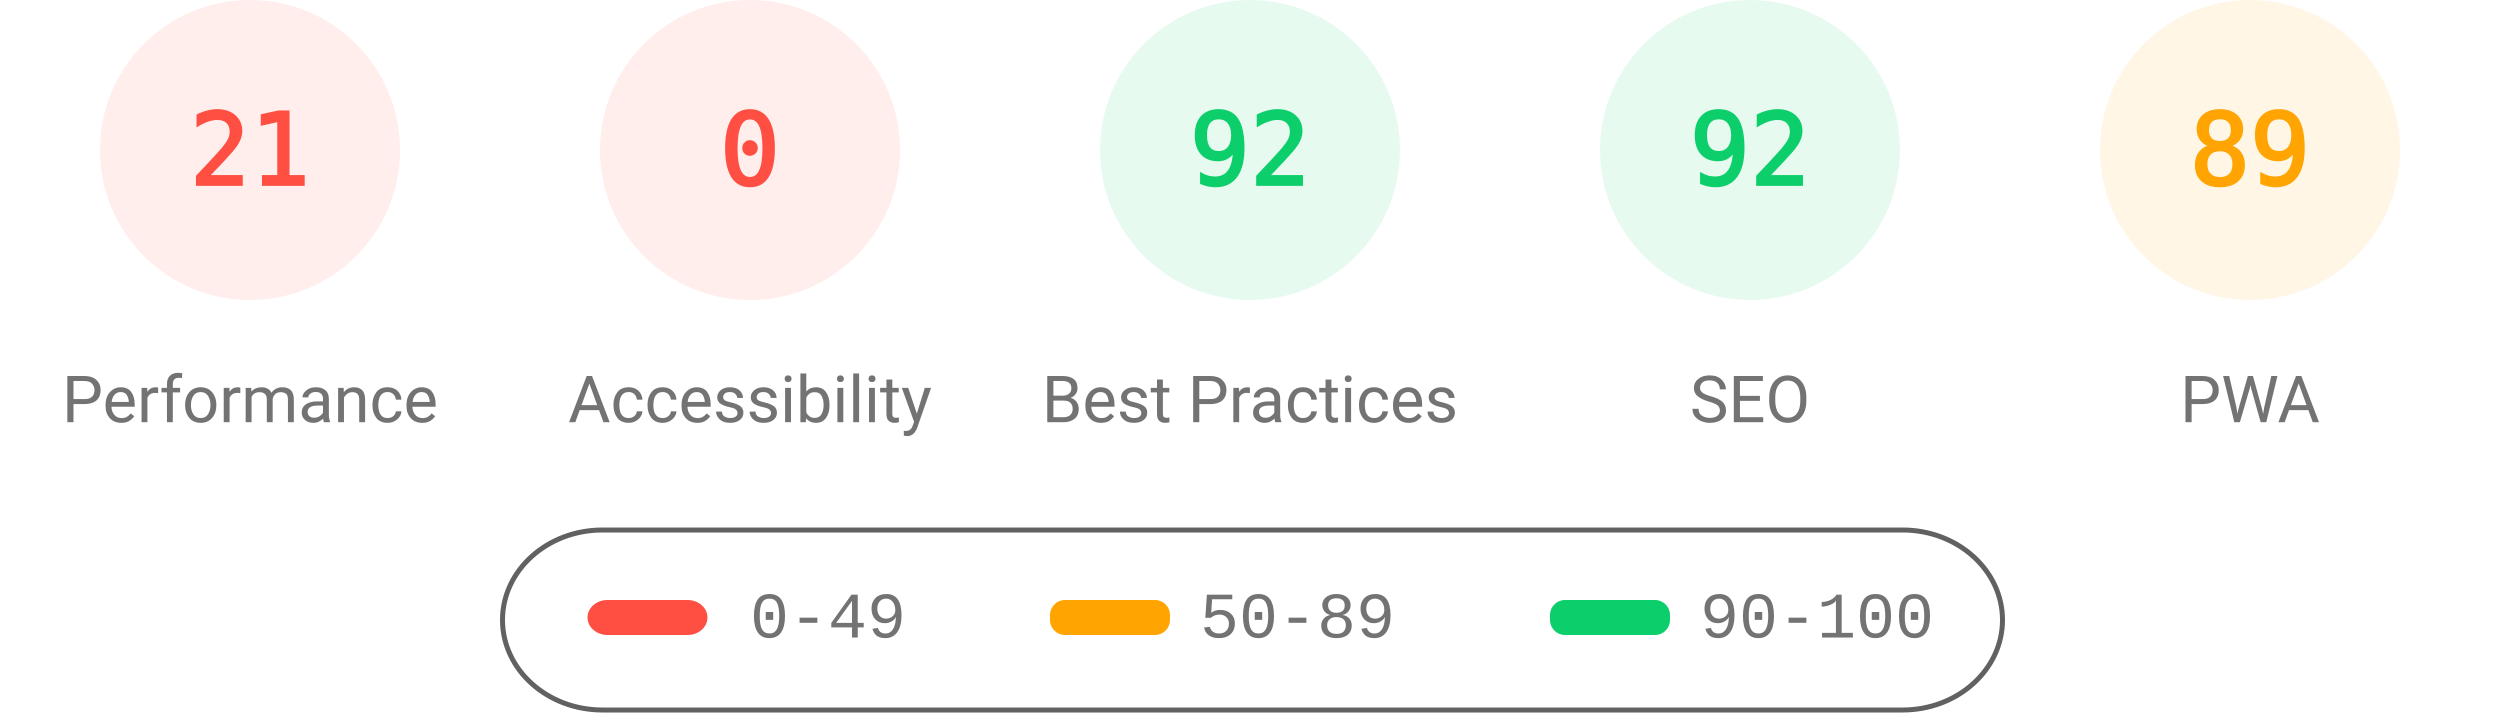
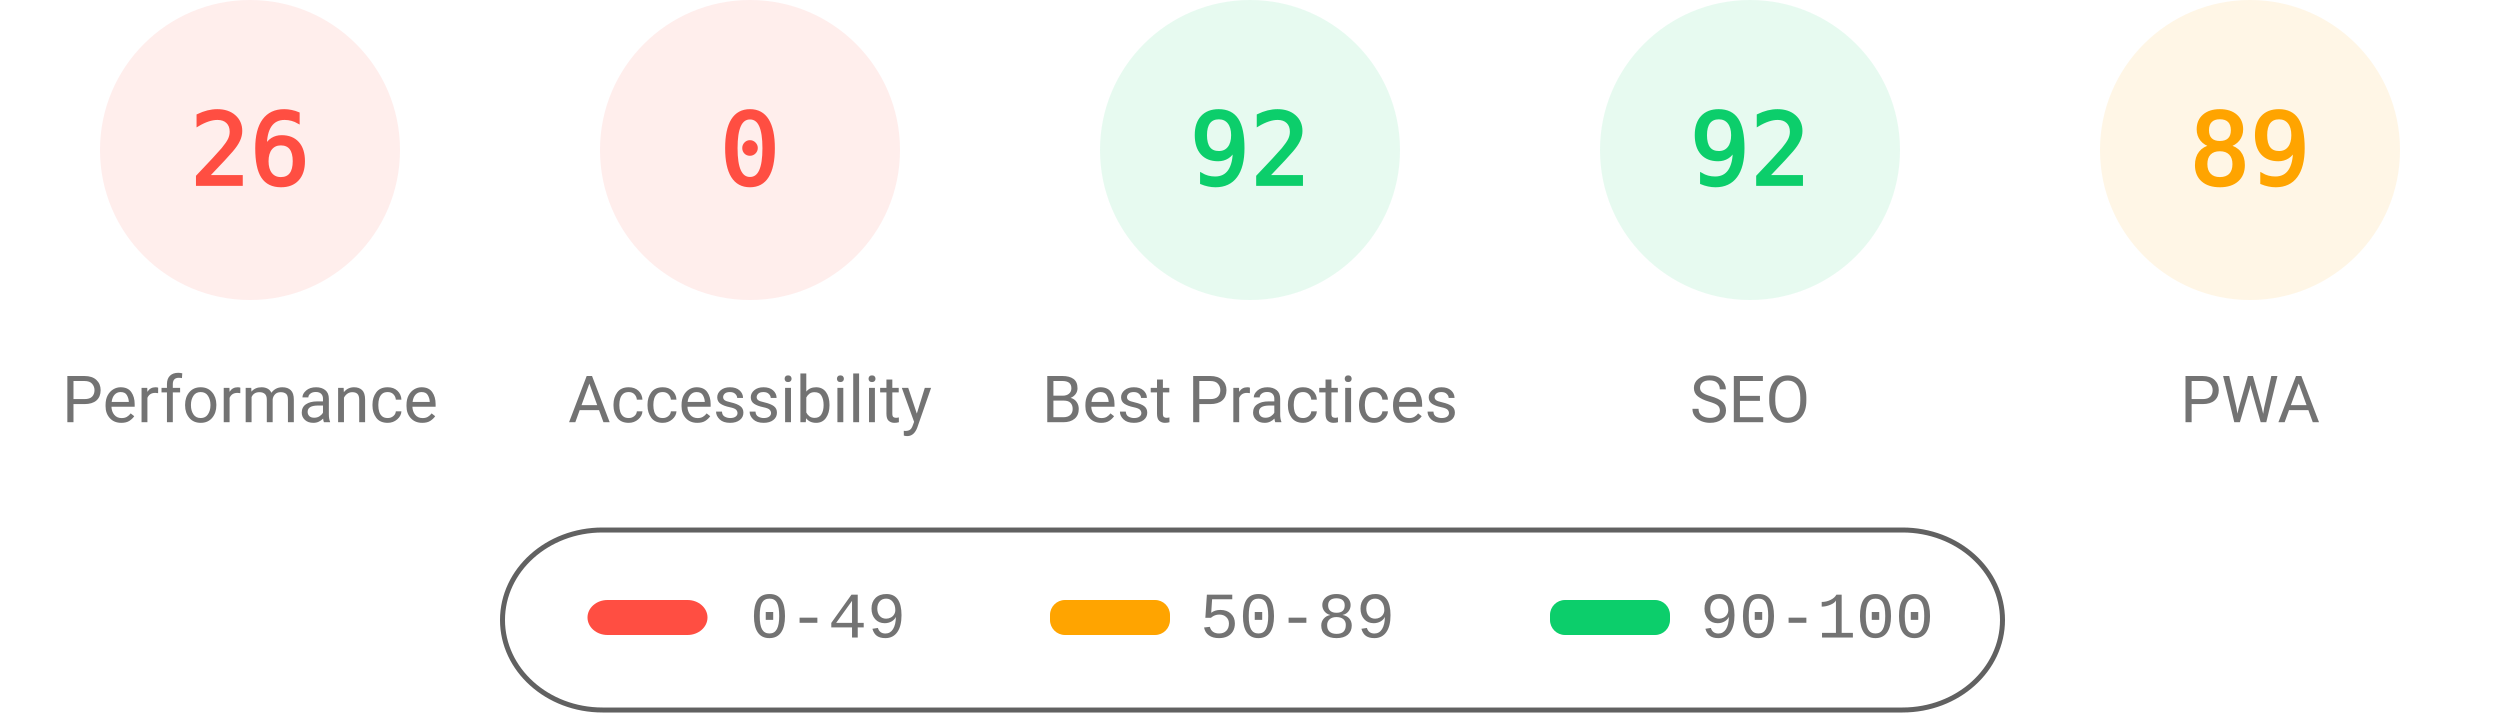
<svg xmlns="http://www.w3.org/2000/svg" fill="none" width="1000" height="285">
  <style>.gauge-base{opacity:.1}.gauge-arc{fill:none;animation-delay:250ms;stroke-linecap:round;transform:rotate(-90deg);transform-origin:100px 60px;animation:load-gauge 1s ease forwards}.guage-text{font-size:40px;font-family:monospace;text-align:center}.guage-red{color:#ff4e42;fill:#ff4e42;stroke:#ff4e42}.guage-orange{color:#ffa400;fill:#ffa400;stroke:#ffa400}.guage-green{color:#0cce6b;fill:#0cce6b;stroke:#0cce6b}.guage-undefined{color:#5c5c5c;fill:#5c5c5c;stroke:#5c5c5c}.guage-title{color:#737373;fill:#737373;stroke:none;font-size:26px;line-height:26px;font-family:Roboto,Halvetica,Arial,sans-serif}@keyframes load-gauge{from{stroke-dasharray:0 352.858}}</style>
  <svg class="guage-div guage-perf guage-red" viewBox="0 0 200 200" width="200" height="200">
    <circle class="gauge-base" r="56" cx="100" cy="60" stroke-width="8" />
-     <circle class="gauge-arc guage-arc-1" r="56" cx="100" cy="60" stroke-width="8" style="stroke-dasharray:73.89,351.858" />
-     <text class="guage-text" x="100" y="60" alignment-baseline="central" dominant-baseline="central" text-anchor="middle">21</text>
+     <circle class="gauge-arc guage-arc-1" r="56" cx="100" cy="60" stroke-width="8" style="stroke-dasharray:91.483,351.858" />
+     <text class="guage-text" x="100" y="60" alignment-baseline="central" dominant-baseline="central" text-anchor="middle">26</text>
    <text class="guage-title" x="100" y="160" alignment-baseline="central" dominant-baseline="central" text-anchor="middle">Performance</text>
  </svg>
  <svg class="guage-div guage-acc guage-red" viewBox="0 0 200 200" width="200" height="200" x="200">
    <circle class="gauge-base" r="56" cx="100" cy="60" stroke-width="8" />
    <circle class="gauge-arc guage-arc-2" r="56" cx="100" cy="60" stroke-width="8" style="stroke-dasharray:0,351.858" />
    <text class="guage-text" x="100" y="60" alignment-baseline="central" dominant-baseline="central" text-anchor="middle">0</text>
    <text class="guage-title" x="100" y="160" alignment-baseline="central" dominant-baseline="central" text-anchor="middle">Accessibility</text>
  </svg>
  <svg class="guage-div guage-best guage-green" viewBox="0 0 200 200" width="200" height="200" x="400">
    <circle class="gauge-base" r="56" cx="100" cy="60" stroke-width="8" />
    <circle class="gauge-arc guage-arc-3" r="56" cx="100" cy="60" stroke-width="8" style="stroke-dasharray:323.709,351.858" />
    <text class="guage-text" x="100" y="60" alignment-baseline="central" dominant-baseline="central" text-anchor="middle">92</text>
    <text class="guage-title" x="100" y="160" alignment-baseline="central" dominant-baseline="central" text-anchor="middle">Best Practices</text>
  </svg>
  <svg class="guage-div guage-seo guage-green" viewBox="0 0 200 200" width="200" height="200" x="600">
    <circle class="gauge-base" r="56" cx="100" cy="60" stroke-width="8" />
    <circle class="gauge-arc guage-arc-4" r="56" cx="100" cy="60" stroke-width="8" style="stroke-dasharray:323.709,351.858" />
    <text class="guage-text" x="100" y="60" alignment-baseline="central" dominant-baseline="central" text-anchor="middle">92</text>
    <text class="guage-title" x="100" y="160" alignment-baseline="central" dominant-baseline="central" text-anchor="middle">SEO</text>
  </svg>
  <svg class="guage-div guage-pwa guage-orange" viewBox="0 0 200 200" width="200" height="200" x="800">
    <circle class="gauge-base" r="56" cx="100" cy="60" stroke-width="8" />
    <circle class="gauge-arc guage-arc-4" r="56" cx="100" cy="60" stroke-width="8" style="stroke-dasharray:313.154,351.858" />
    <text class="guage-text" x="100" y="60" alignment-baseline="central" dominant-baseline="central" text-anchor="middle">89</text>
    <text class="guage-title" x="100" y="160" alignment-baseline="central" dominant-baseline="central" text-anchor="middle">PWA</text>
  </svg>
  <svg width="604" height="76" x="200" y="210">
    <path fill="none" id="canvas_background" d="M-1-1h604v80H-1z" />
    <rect fill-opacity="0" stroke="#616161" stroke-width="2" rx="40" id="svg_2" height="72" width="600" y="2" x="1" fill="#000" />
    <rect stroke="#000" rx="8" id="svg_3" height="14" width="48" y="30" x="35" stroke-opacity="null" stroke-width="0" fill="#ff4e42" />
    <rect stroke="#000" rx="6" id="svg_4" height="14" width="48" y="30" x="220" stroke-opacity="null" stroke-width="0" fill="#ffa400" />
    <rect stroke="#000" rx="6" id="svg_5" height="14" width="48" y="30" x="420" stroke-opacity="null" stroke-width="0" fill="#0cce6b" />
    <text xml:space="preserve" text-anchor="start" font-family="'Courier New', Courier, monospace" font-size="26" id="svg_6" y="45" x="100" stroke-opacity="null" stroke-width="0" stroke="#000" fill="#737373">0-49</text>
    <text xml:space="preserve" text-anchor="start" font-family="'Courier New', Courier, monospace" font-size="26" id="svg_7" y="45" x="280" stroke-opacity="null" stroke-width="0" stroke="#000" fill="#737373">50-89</text>
    <text xml:space="preserve" text-anchor="start" font-family="'Courier New', Courier, monospace" font-size="26" id="svg_8" y="45" x="480" stroke-opacity="null" stroke-width="0" stroke="#000" fill="#737373">90-100</text>
  </svg>
</svg>
